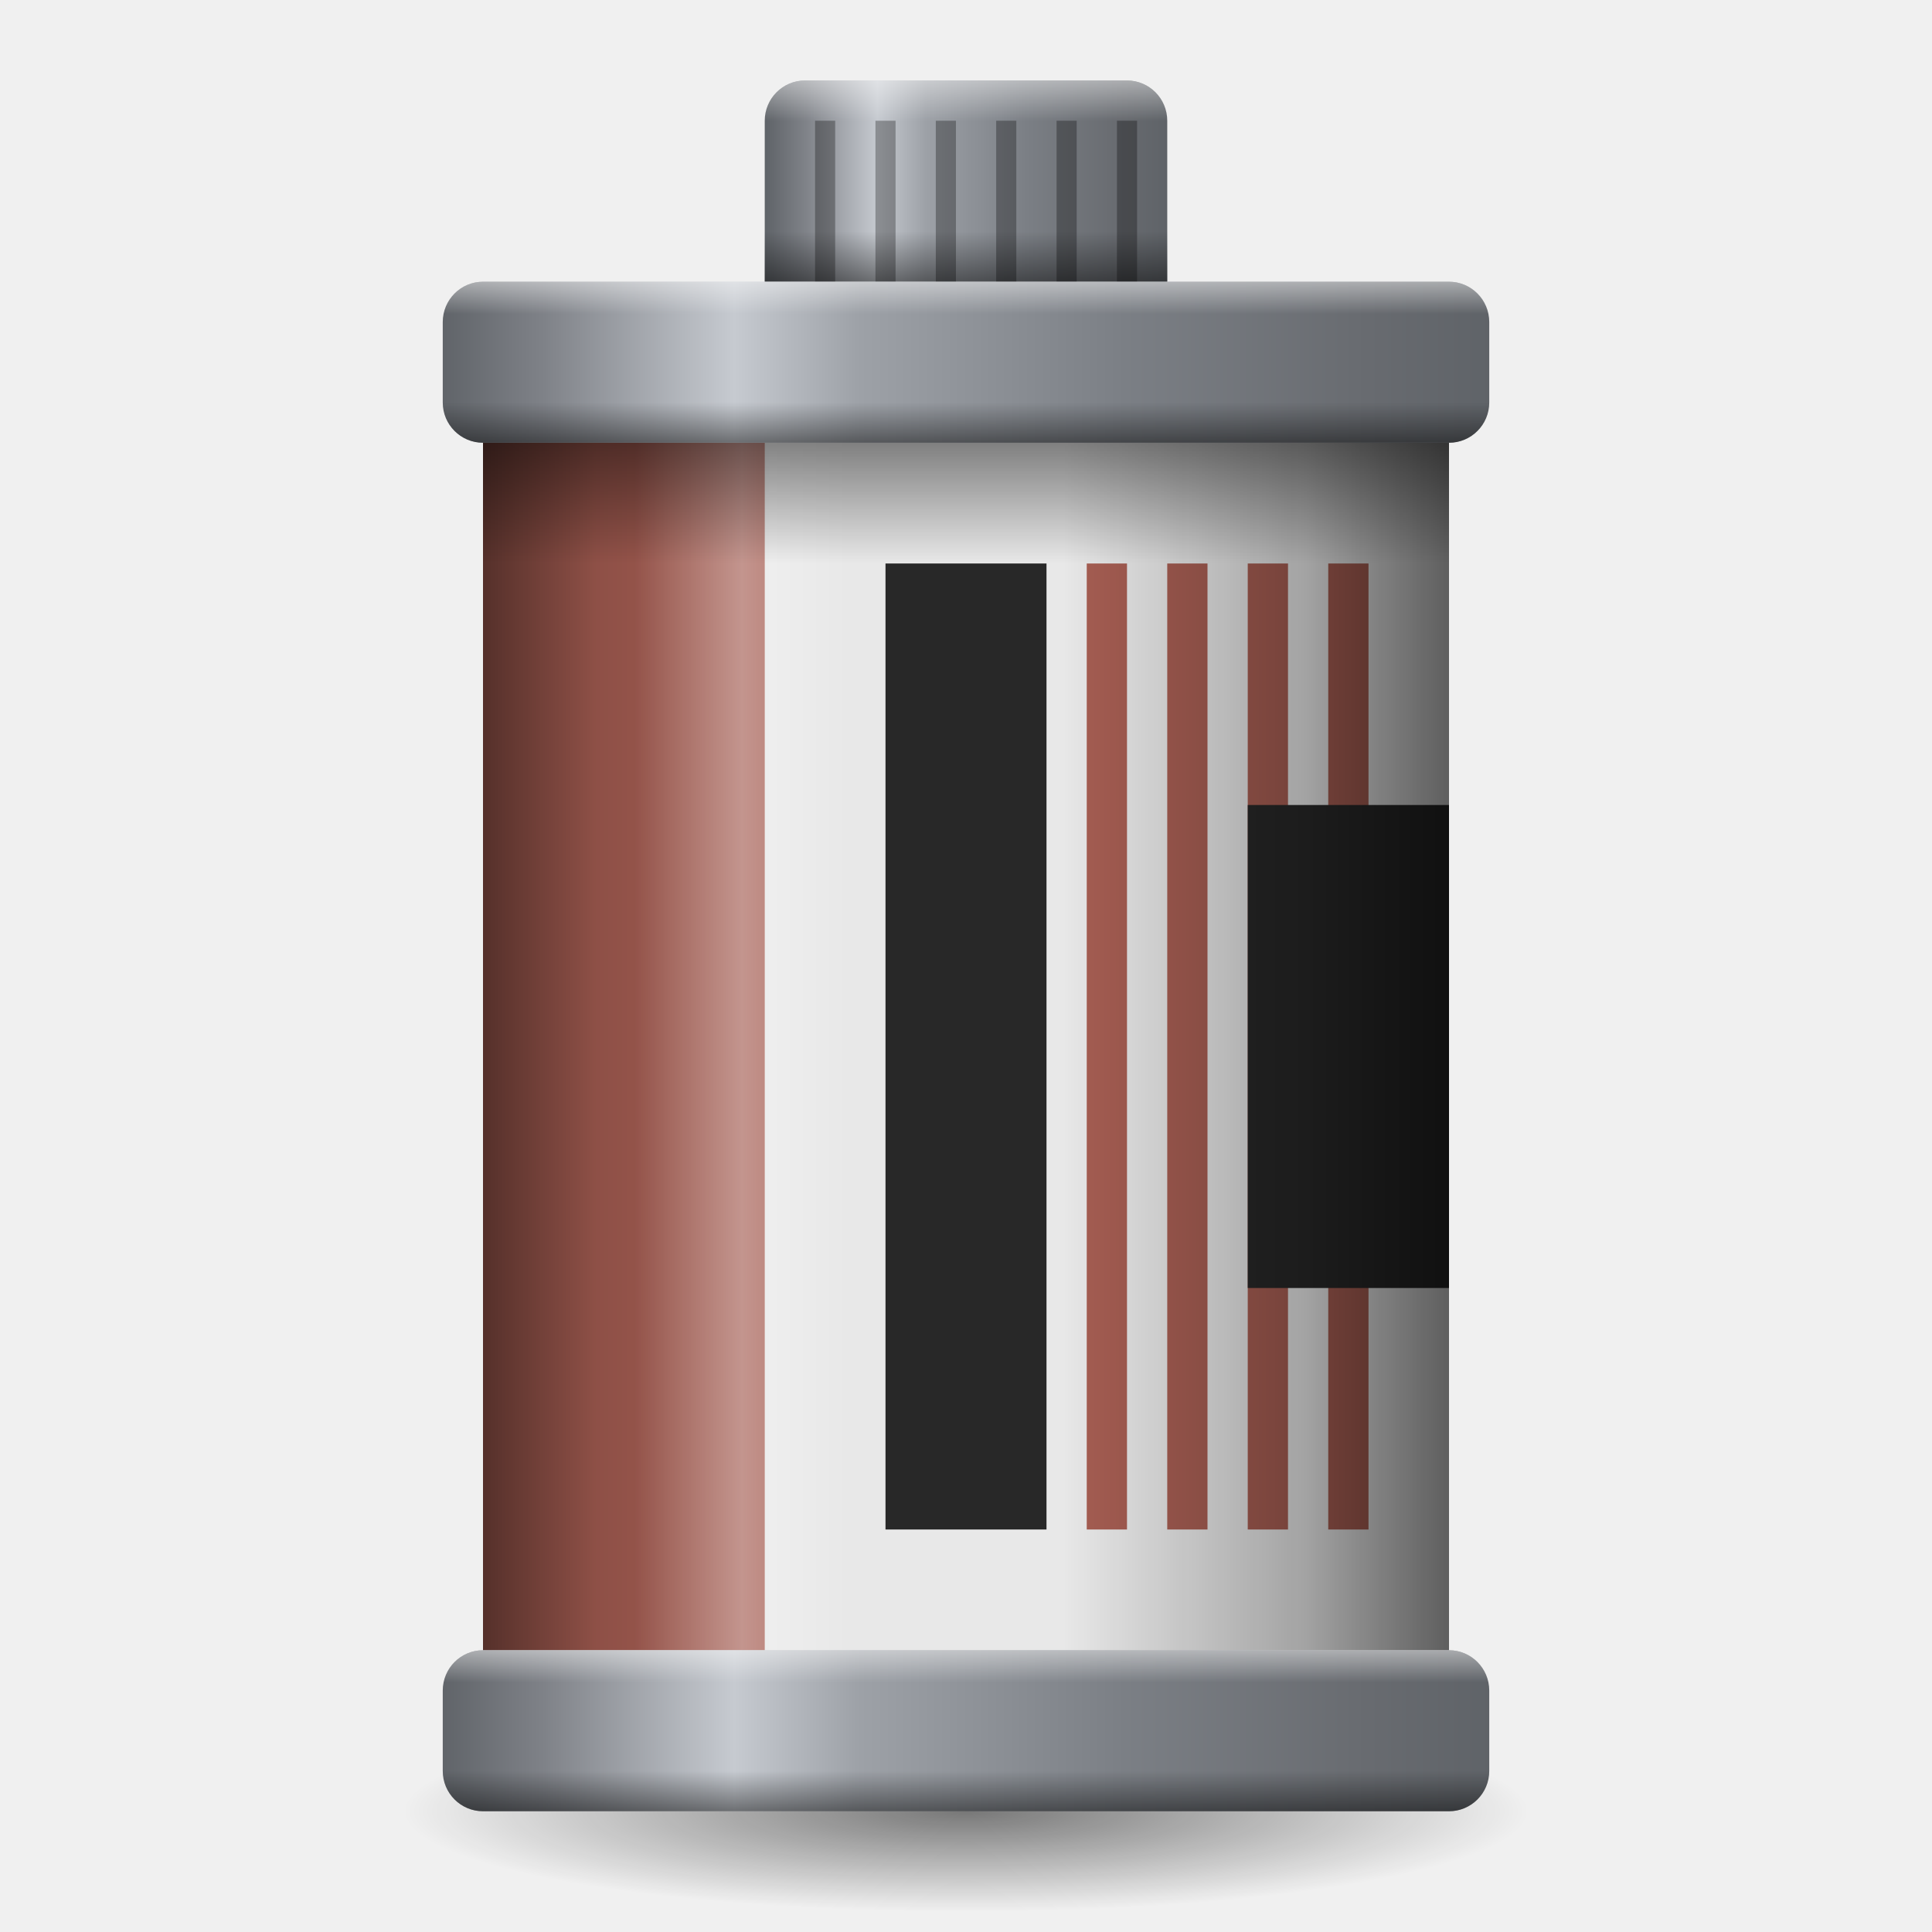
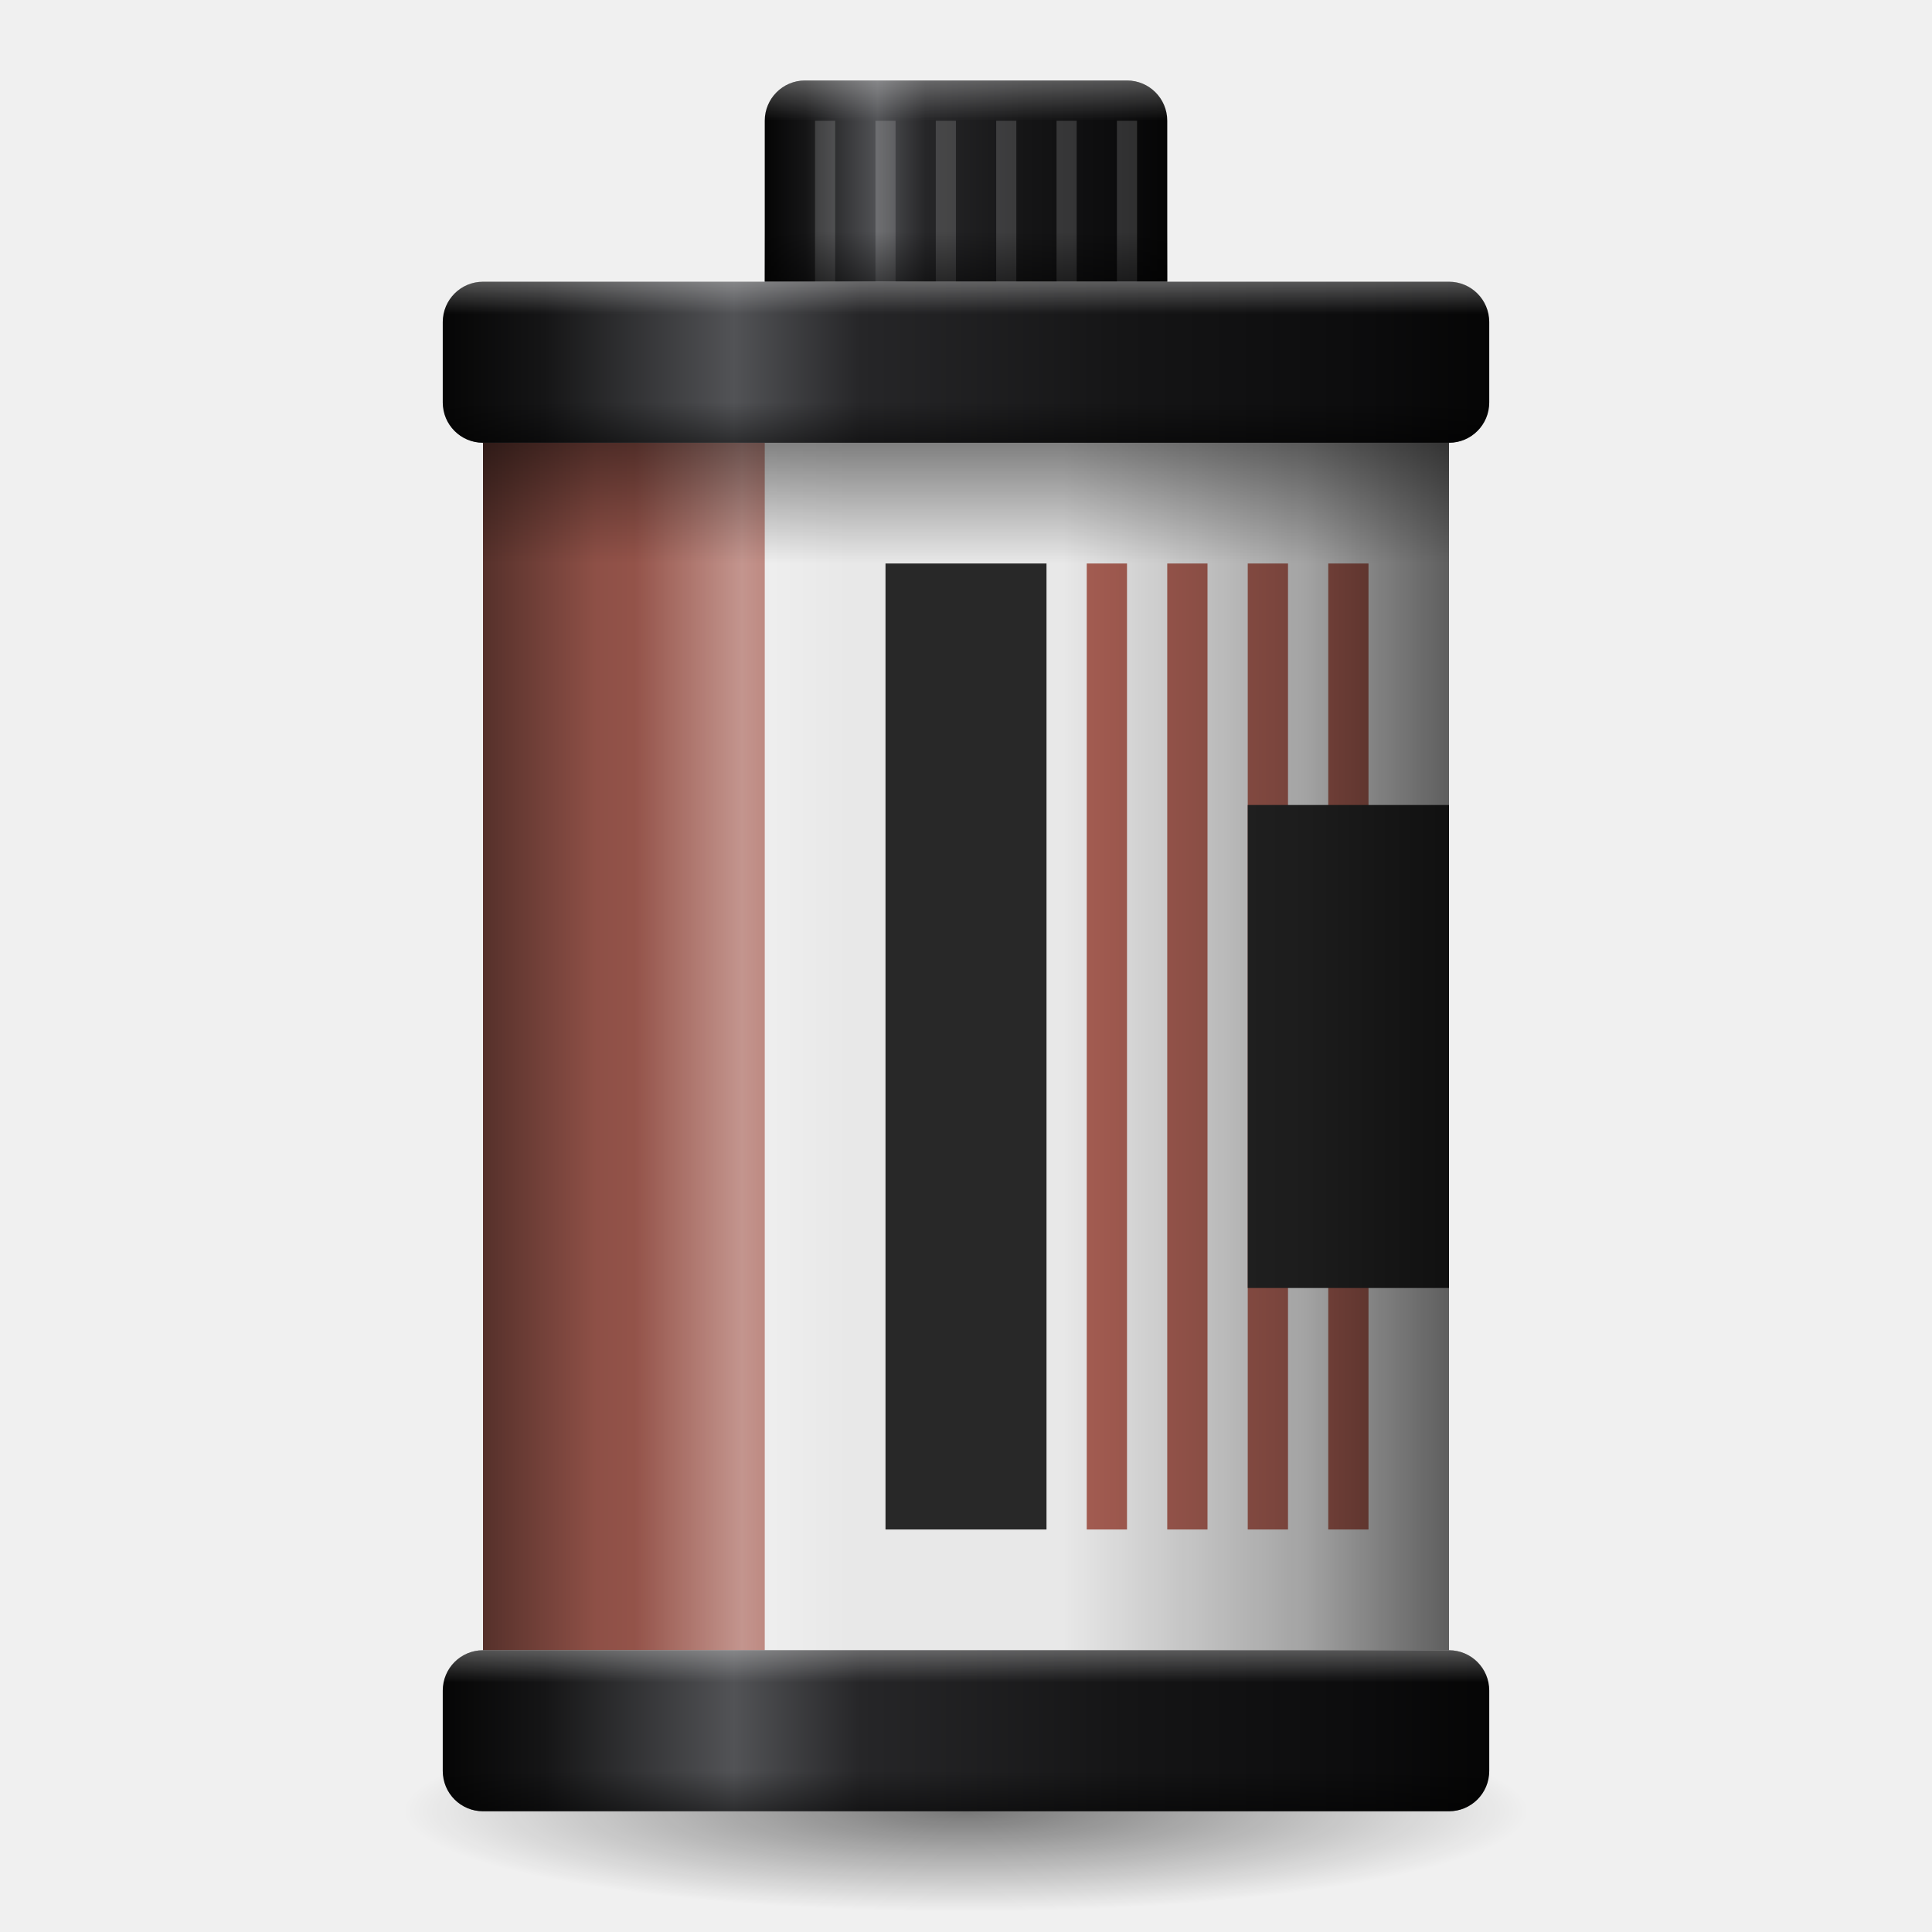
<svg xmlns="http://www.w3.org/2000/svg" width="48" height="48" viewBox="0 0 48 48" fill="none">
  <ellipse cx="24" cy="45" rx="14" ry="2.5" fill="url(#oni-ground)" />
  <path d="M19 3C19 2.448 19.448 2 20 2H28C28.552 2 29 2.448 29 3V7H19V3Z" fill="url(#oni-metal)" />
-   <path d="M20.5 3V7M22 3V7M23.5 3V7M25 3V7M26.5 3V7M28 3V7" stroke="#000000" stroke-opacity="0.3" stroke-width="0.5" />
+   <path d="M20.5 3V7M22 3V7M23.5 3V7M25 3V7M26.5 3V7M28 3V7" stroke="#FFFFFF" stroke-opacity="0.16" stroke-width="0.5" />
  <path d="M19 3C19 2.448 19.448 2 20 2H28C28.552 2 29 2.448 29 3V7H19V3Z" fill="url(#oni-roll)" />
  <rect x="12" y="11" width="24" height="30" fill="#E8E8E8" />
  <rect x="12" y="11" width="7" height="30" fill="#A75E53" />
  <rect x="22" y="14" width="4" height="24" fill="#282828" />
  <rect x="27" y="14" width="1" height="24" fill="#A75E53" />
  <rect x="29" y="14" width="1" height="24" fill="#A75E53" />
  <rect x="31" y="14" width="1" height="24" fill="#A75E53" />
  <rect x="33" y="14" width="1" height="24" fill="#A75E53" />
  <rect x="31" y="20" width="5" height="12" fill="#282828" />
  <rect x="12" y="11" width="24" height="30" fill="url(#oni-round)" />
  <rect x="12" y="11" width="24" height="30" fill="url(#oni-gleam)" />
  <rect x="12" y="11" width="24" height="3" fill="url(#oni-under)" />
  <path d="M11 8C11 7.448 11.448 7 12 7H36C36.552 7 37 7.448 37 8V10C37 10.552 36.552 11 36 11H12C11.448 11 11 10.552 11 10V8Z" fill="url(#oni-metal)" />
  <path d="M11 42C11 41.448 11.448 41 12 41H36C36.552 41 37 41.448 37 42V44C37 44.552 36.552 45 36 45H12C11.448 45 11 44.552 11 44V42Z" fill="url(#oni-metal)" />
  <path d="M11 8C11 7.448 11.448 7 12 7H36C36.552 7 37 7.448 37 8V10C37 10.552 36.552 11 36 11H12C11.448 11 11 10.552 11 10V8Z" fill="url(#oni-roll)" />
  <path d="M11 42C11 41.448 11.448 41 12 41H36C36.552 41 37 41.448 37 42V44C37 44.552 36.552 45 36 45H12C11.448 45 11 44.552 11 44V42Z" fill="url(#oni-roll)" />
  <defs>
    <radialGradient id="oni-ground" cx="0.5" cy="0.5" r="0.5">
      <stop stop-color="#000000" stop-opacity="0.5" />
      <stop offset="1" stop-color="#000000" stop-opacity="0" />
    </radialGradient>
    <linearGradient id="oni-metal" x1="0" y1="0" x2="1" y2="0">
-       <stop offset="0" stop-color="#5F6368" />
-       <stop offset="0.1" stop-color="#7F8288" />
-       <stop offset="0.28" stop-color="#C6CAD0" />
-       <stop offset="0.4" stop-color="#9DA1A7" />
-       <stop offset="0.65" stop-color="#7B7F85" />
-       <stop offset="0.88" stop-color="#686B70" />
-       <stop offset="1" stop-color="#5F6368" />
+       <stop offset="0" stop-color="#050505" />
+       <stop offset="0.1" stop-color="#151516" />
+       <stop offset="0.28" stop-color="#525356" />
+       <stop offset="0.4" stop-color="#262628" />
+       <stop offset="0.65" stop-color="#151516" />
+       <stop offset="0.88" stop-color="#0C0C0D" />
+       <stop offset="1" stop-color="#050505" />
    </linearGradient>
    <linearGradient id="oni-roll" x1="0" y1="0" x2="0" y2="1">
-       <stop stop-color="#FFFFFF" stop-opacity="0.45" />
+       <stop stop-color="#FFFFFF" stop-opacity="0.3" />
      <stop offset="0.2" stop-color="#FFFFFF" stop-opacity="0" />
      <stop offset="0.75" stop-color="#000000" stop-opacity="0" />
      <stop offset="1" stop-color="#000000" stop-opacity="0.45" />
    </linearGradient>
    <linearGradient id="oni-round" x1="0" y1="0" x2="1" y2="0">
      <stop stop-color="#000000" stop-opacity="0.5" />
      <stop offset="0.12" stop-color="#000000" stop-opacity="0.15" />
      <stop offset="0.3" stop-color="#000000" stop-opacity="0" />
      <stop offset="0.6" stop-color="#000000" stop-opacity="0" />
      <stop offset="0.85" stop-color="#000000" stop-opacity="0.3" />
      <stop offset="1" stop-color="#000000" stop-opacity="0.6" />
    </linearGradient>
    <linearGradient id="oni-gleam" x1="0" y1="0" x2="1" y2="0">
      <stop offset="0.16" stop-color="#FFFFFF" stop-opacity="0" />
      <stop offset="0.27" stop-color="#FFFFFF" stop-opacity="0.35" />
      <stop offset="0.38" stop-color="#FFFFFF" stop-opacity="0" />
    </linearGradient>
    <linearGradient id="oni-under" x1="0" y1="0" x2="0" y2="1">
      <stop stop-color="#000000" stop-opacity="0.45" />
      <stop offset="1" stop-color="#000000" stop-opacity="0" />
    </linearGradient>
  </defs>
</svg>
